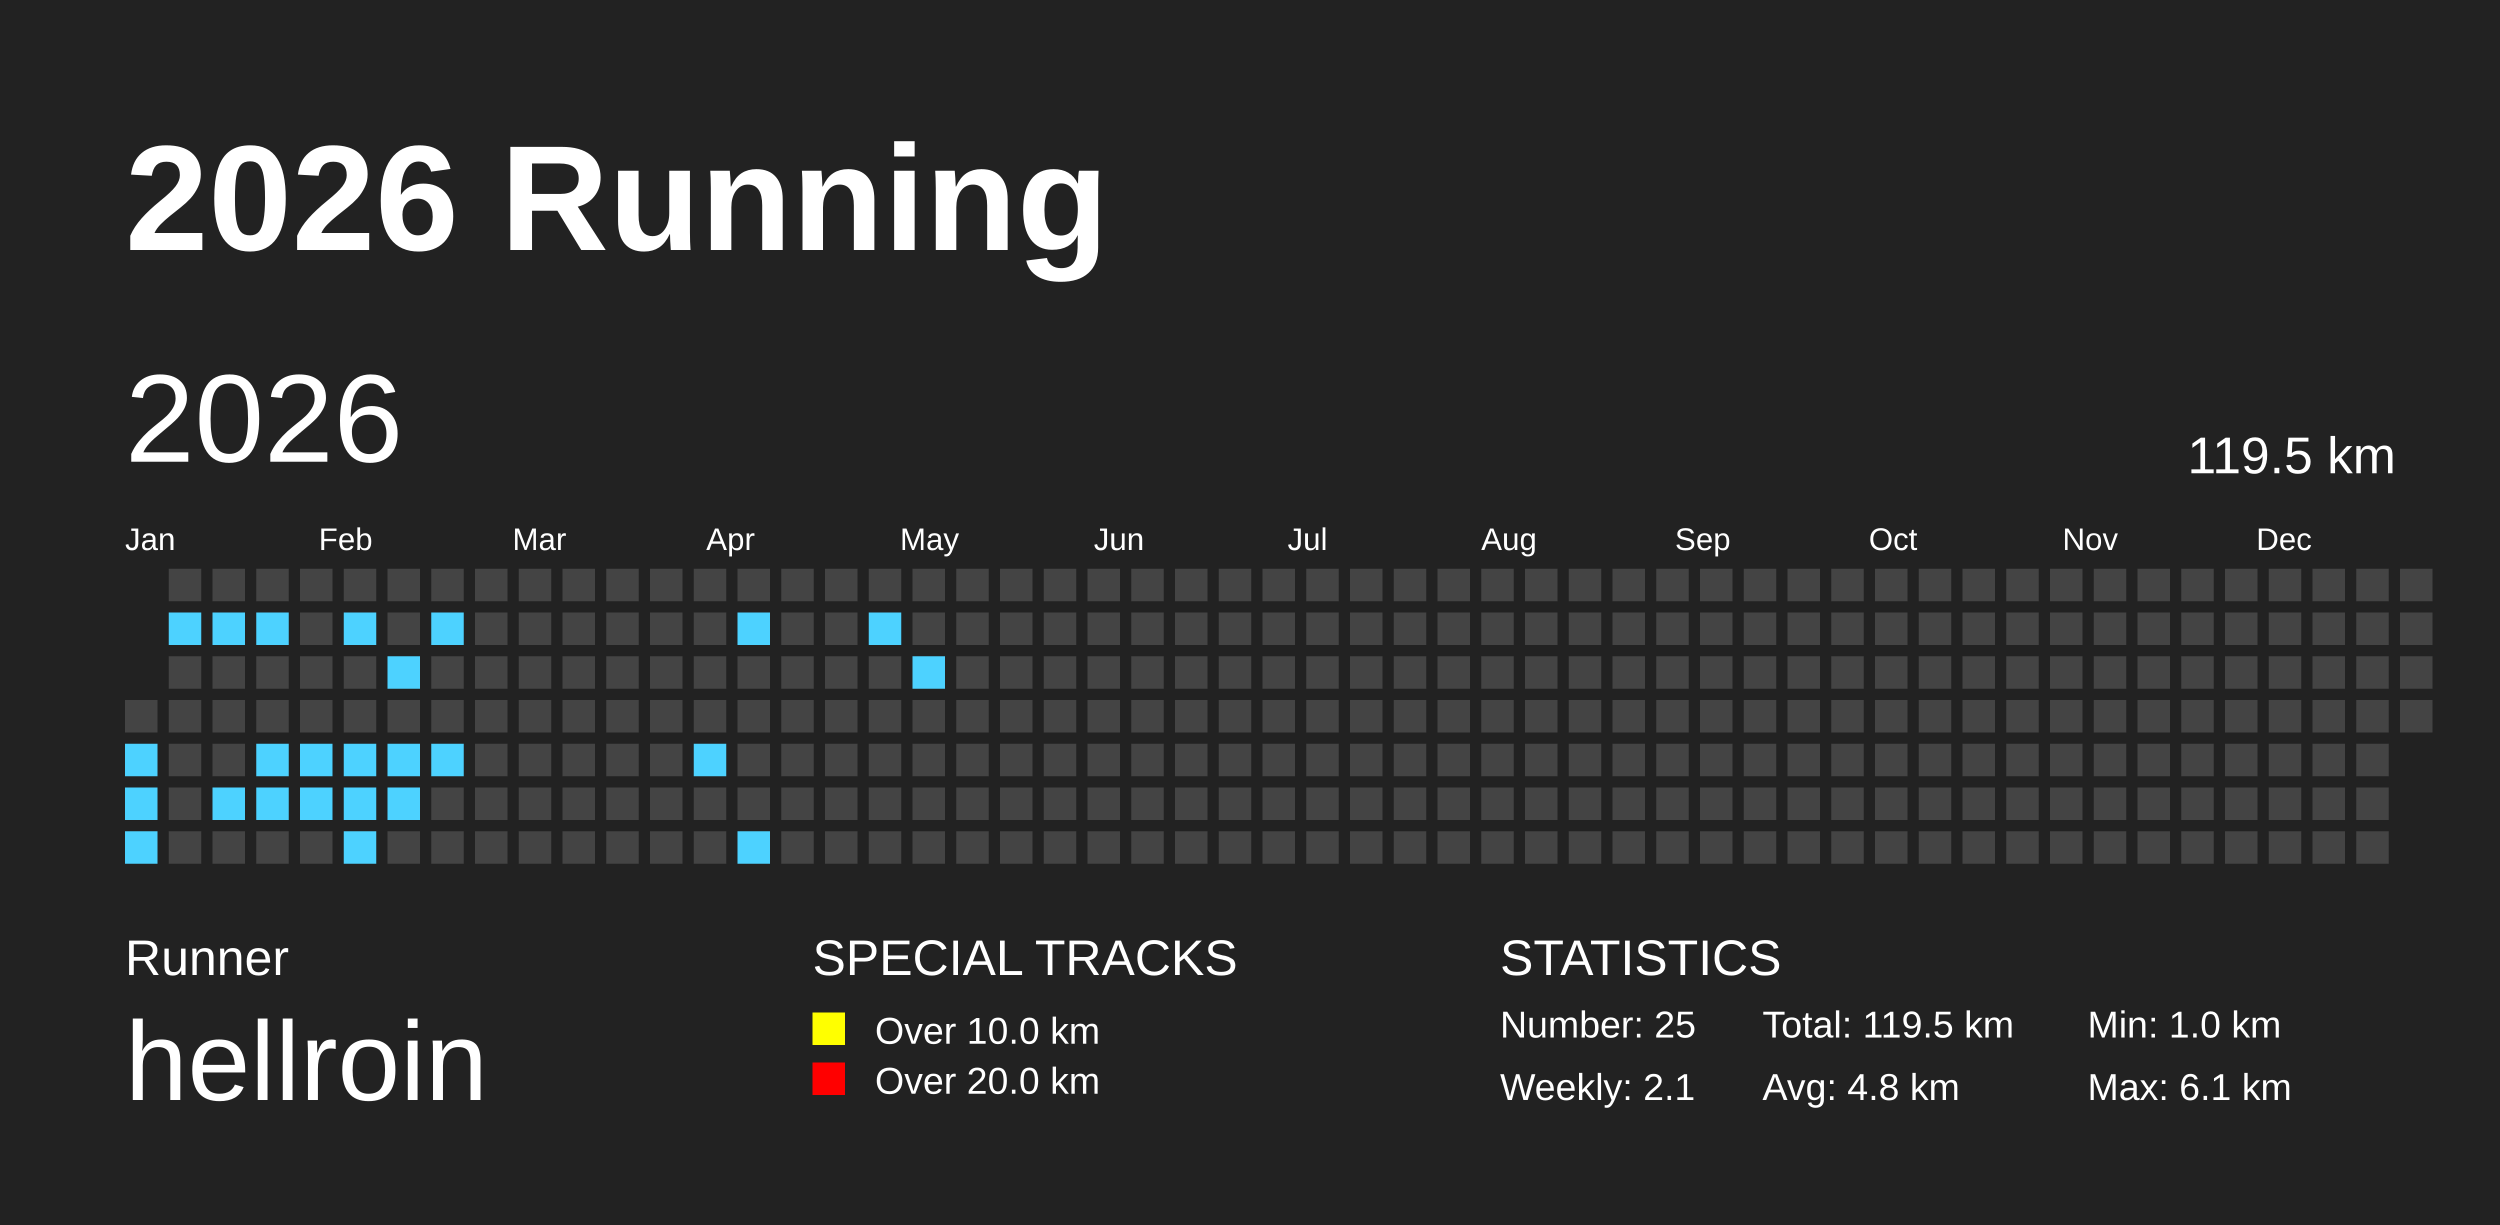
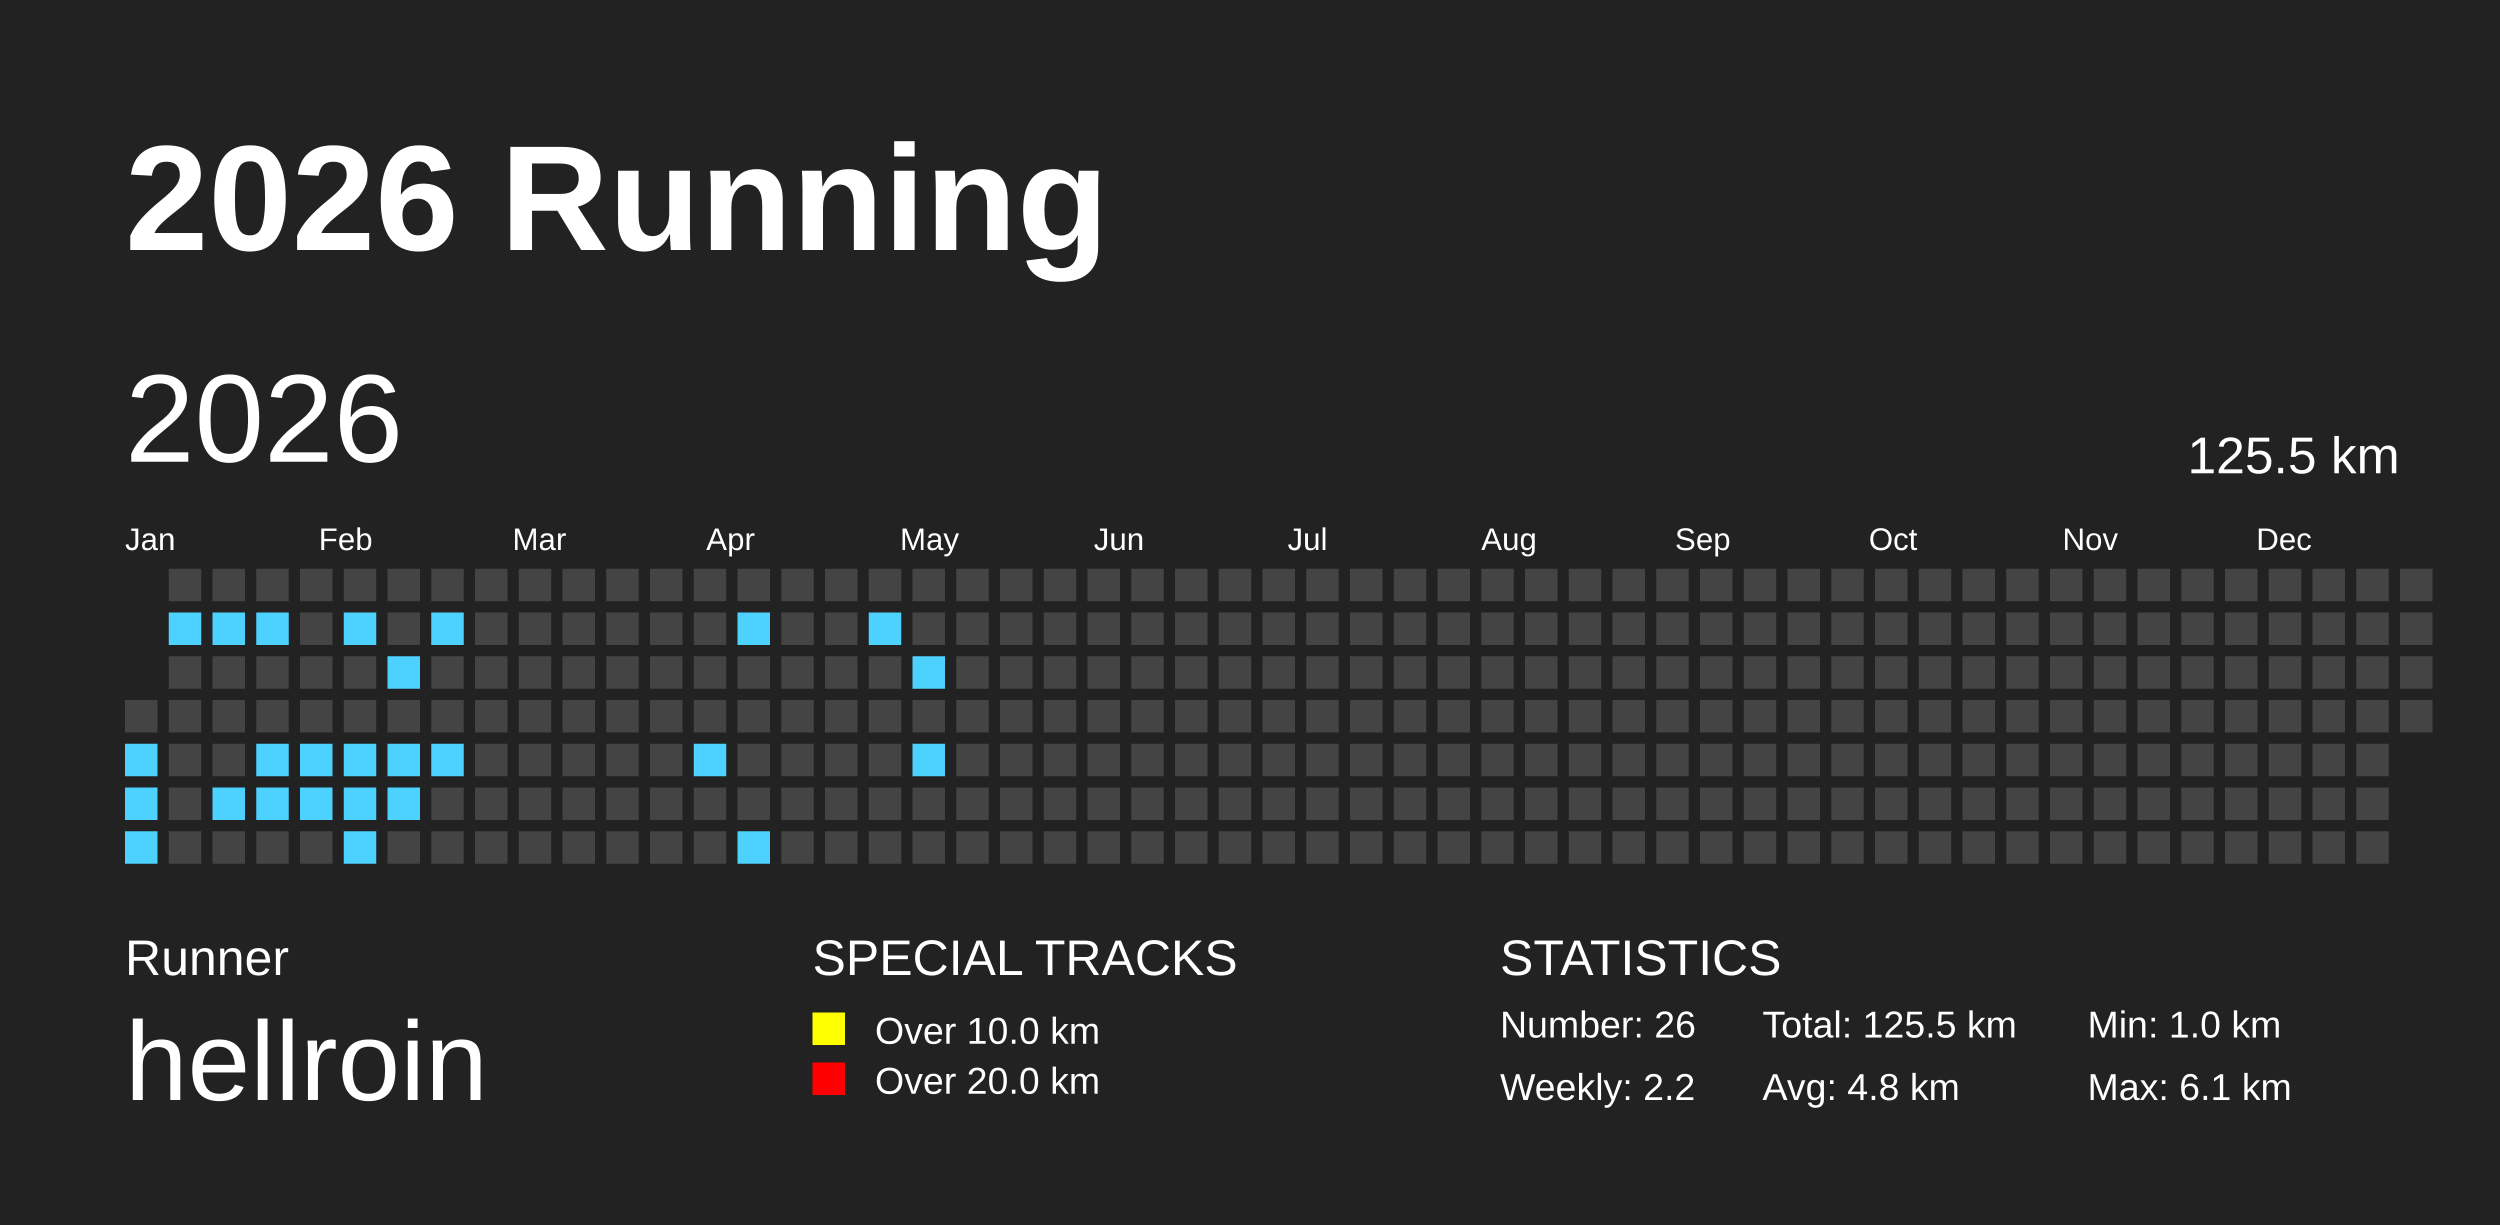
<svg xmlns="http://www.w3.org/2000/svg" baseProfile="full" height="98mm" version="1.1" viewBox="0,0,200,98" width="200mm">
  <defs />
  <rect fill="#222222" height="98" width="200" x="0" y="0" />
  <text fill="#FFFFFF" style="font-size:12px; font-family:Arial; font-weight:bold;" x="10" y="20">2026 Running</text>
  <text fill="#FFFFFF" style="font-size:4px; font-family:Arial" x="10" y="78">Runner</text>
  <text fill="#FFFFFF" style="font-size:9px; font-family:Arial" x="10" y="88">hellroin</text>
  <text fill="#FFFFFF" style="font-size:4px; font-family:Arial" x="65" y="78">SPECIAL TRACKS</text>
  <rect fill="yellow" height="2.6" width="2.6" x="65" y="81" />
  <text fill="#FFFFFF" style="font-size:3px; font-family:Arial" x="70" y="83.5">Over 10.0 km</text>
  <rect fill="red" height="2.6" width="2.6" x="65" y="85" />
  <text fill="#FFFFFF" style="font-size:3px; font-family:Arial" x="70" y="87.5">Over 20.0 km</text>
  <text fill="#FFFFFF" style="font-size:4px; font-family:Arial" x="120" y="78">STATISTICS</text>
-   <text fill="#FFFFFF" style="font-size:3px; font-family:Arial" x="120" y="83">Number: 25</text>
-   <text fill="#FFFFFF" style="font-size:3px; font-family:Arial" x="120" y="88">Weekly: 2.1</text>
-   <text fill="#FFFFFF" style="font-size:3px; font-family:Arial" x="141" y="83">Total: 119.5 km</text>
+   <text fill="#FFFFFF" style="font-size:3px; font-family:Arial" x="120" y="83">Number: 26</text>
+   <text fill="#FFFFFF" style="font-size:3px; font-family:Arial" x="120" y="88">Weekly: 2.2</text>
+   <text fill="#FFFFFF" style="font-size:3px; font-family:Arial" x="141" y="83">Total: 125.5 km</text>
  <text fill="#FFFFFF" style="font-size:3px; font-family:Arial" x="141" y="88">Avg: 4.8 km</text>
  <text fill="#FFFFFF" style="font-size:3px; font-family:Arial" x="167" y="83">Min: 1.0 km</text>
  <text fill="#FFFFFF" style="font-size:3px; font-family:Arial" x="167" y="88">Max: 6.1 km</text>
  <text dominant-baseline="hanging" fill="#FFFFFF" style="font-size:10.0px; font-family:Arial;" x="10" y="30">2026</text>
-   <text dominant-baseline="hanging" fill="#FFFFFF" style="font-size:4.125px; font-family:Arial;" x="175" y="35">119.5 km</text>
+   <text dominant-baseline="hanging" fill="#FFFFFF" style="font-size:4.125px; font-family:Arial;" x="175" y="35">125.5 km</text>
  <text fill="#FFFFFF" style="font-size:2.5px; font-family:Arial" x="10.0" y="44">Jan</text>
  <text fill="#FFFFFF" style="font-size:2.5px; font-family:Arial" x="25.5" y="44">Feb</text>
  <text fill="#FFFFFF" style="font-size:2.5px; font-family:Arial" x="41.0" y="44">Mar</text>
  <text fill="#FFFFFF" style="font-size:2.5px; font-family:Arial" x="56.5" y="44">Apr</text>
  <text fill="#FFFFFF" style="font-size:2.5px; font-family:Arial" x="72.0" y="44">May</text>
  <text fill="#FFFFFF" style="font-size:2.5px; font-family:Arial" x="87.5" y="44">Jun</text>
  <text fill="#FFFFFF" style="font-size:2.5px; font-family:Arial" x="103.0" y="44">Jul</text>
  <text fill="#FFFFFF" style="font-size:2.5px; font-family:Arial" x="118.5" y="44">Aug</text>
  <text fill="#FFFFFF" style="font-size:2.5px; font-family:Arial" x="134.0" y="44">Sep</text>
  <text fill="#FFFFFF" style="font-size:2.5px; font-family:Arial" x="149.5" y="44">Oct</text>
  <text fill="#FFFFFF" style="font-size:2.5px; font-family:Arial" x="165.0" y="44">Nov</text>
  <text fill="#FFFFFF" style="font-size:2.5px; font-family:Arial" x="180.5" y="44">Dec</text>
  <rect fill="#444444" height="2.6" width="2.6" x="10.0" y="56.0" />
  <rect fill="#4DD2FF" height="2.6" width="2.6" x="10.0" y="59.5" />
  <rect fill="#4DD2FF" height="2.6" width="2.6" x="10.0" y="63.0" />
  <rect fill="#4DD2FF" height="2.6" width="2.6" x="10.0" y="66.5" />
  <rect fill="#444444" height="2.6" width="2.6" x="13.5" y="45.5" />
  <rect fill="#4DD2FF" height="2.6" width="2.6" x="13.5" y="49.0" />
  <rect fill="#444444" height="2.6" width="2.6" x="13.5" y="52.5" />
  <rect fill="#444444" height="2.6" width="2.6" x="13.5" y="56.0" />
  <rect fill="#444444" height="2.6" width="2.6" x="13.5" y="59.5" />
  <rect fill="#444444" height="2.6" width="2.6" x="13.5" y="63.0" />
  <rect fill="#444444" height="2.6" width="2.6" x="13.5" y="66.5" />
  <rect fill="#444444" height="2.6" width="2.6" x="17.0" y="45.5" />
  <rect fill="#4DD2FF" height="2.6" width="2.6" x="17.0" y="49.0" />
  <rect fill="#444444" height="2.6" width="2.6" x="17.0" y="52.5" />
  <rect fill="#444444" height="2.6" width="2.6" x="17.0" y="56.0" />
  <rect fill="#444444" height="2.6" width="2.6" x="17.0" y="59.5" />
  <rect fill="#4DD2FF" height="2.6" width="2.6" x="17.0" y="63.0" />
  <rect fill="#444444" height="2.6" width="2.6" x="17.0" y="66.5" />
  <rect fill="#444444" height="2.6" width="2.6" x="20.5" y="45.5" />
  <rect fill="#4DD2FF" height="2.6" width="2.6" x="20.5" y="49.0" />
  <rect fill="#444444" height="2.6" width="2.6" x="20.5" y="52.5" />
  <rect fill="#444444" height="2.6" width="2.6" x="20.5" y="56.0" />
  <rect fill="#4DD2FF" height="2.6" width="2.6" x="20.5" y="59.5" />
  <rect fill="#4DD2FF" height="2.6" width="2.6" x="20.5" y="63.0" />
  <rect fill="#444444" height="2.6" width="2.6" x="20.5" y="66.5" />
  <rect fill="#444444" height="2.6" width="2.6" x="24.0" y="45.5" />
  <rect fill="#444444" height="2.6" width="2.6" x="24.0" y="49.0" />
  <rect fill="#444444" height="2.6" width="2.6" x="24.0" y="52.5" />
  <rect fill="#444444" height="2.6" width="2.6" x="24.0" y="56.0" />
  <rect fill="#4DD2FF" height="2.6" width="2.6" x="24.0" y="59.5" />
  <rect fill="#4DD2FF" height="2.6" width="2.6" x="24.0" y="63.0" />
  <rect fill="#444444" height="2.6" width="2.6" x="24.0" y="66.5" />
  <rect fill="#444444" height="2.6" width="2.6" x="27.5" y="45.5" />
  <rect fill="#4DD2FF" height="2.6" width="2.6" x="27.5" y="49.0" />
  <rect fill="#444444" height="2.6" width="2.6" x="27.5" y="52.5" />
  <rect fill="#444444" height="2.6" width="2.6" x="27.5" y="56.0" />
  <rect fill="#4DD2FF" height="2.6" width="2.6" x="27.5" y="59.5" />
  <rect fill="#4DD2FF" height="2.6" width="2.6" x="27.5" y="63.0" />
  <rect fill="#4DD2FF" height="2.6" width="2.6" x="27.5" y="66.5" />
  <rect fill="#444444" height="2.6" width="2.6" x="31.0" y="45.5" />
  <rect fill="#444444" height="2.6" width="2.6" x="31.0" y="49.0" />
  <rect fill="#4DD2FF" height="2.6" width="2.6" x="31.0" y="52.5" />
  <rect fill="#444444" height="2.6" width="2.6" x="31.0" y="56.0" />
  <rect fill="#4DD2FF" height="2.6" width="2.6" x="31.0" y="59.5" />
  <rect fill="#4DD2FF" height="2.6" width="2.6" x="31.0" y="63.0" />
  <rect fill="#444444" height="2.6" width="2.6" x="31.0" y="66.5" />
  <rect fill="#444444" height="2.6" width="2.6" x="34.5" y="45.5" />
  <rect fill="#4DD2FF" height="2.6" width="2.6" x="34.5" y="49.0" />
  <rect fill="#444444" height="2.6" width="2.6" x="34.5" y="52.5" />
  <rect fill="#444444" height="2.6" width="2.6" x="34.5" y="56.0" />
  <rect fill="#4DD2FF" height="2.6" width="2.6" x="34.5" y="59.5" />
  <rect fill="#444444" height="2.6" width="2.6" x="34.5" y="63.0" />
  <rect fill="#444444" height="2.6" width="2.6" x="34.5" y="66.5" />
  <rect fill="#444444" height="2.6" width="2.6" x="38.0" y="45.5" />
  <rect fill="#444444" height="2.6" width="2.6" x="38.0" y="49.0" />
  <rect fill="#444444" height="2.6" width="2.6" x="38.0" y="52.5" />
  <rect fill="#444444" height="2.6" width="2.6" x="38.0" y="56.0" />
  <rect fill="#444444" height="2.6" width="2.6" x="38.0" y="59.5" />
  <rect fill="#444444" height="2.6" width="2.6" x="38.0" y="63.0" />
  <rect fill="#444444" height="2.6" width="2.6" x="38.0" y="66.5" />
  <rect fill="#444444" height="2.6" width="2.6" x="41.5" y="45.5" />
  <rect fill="#444444" height="2.6" width="2.6" x="41.5" y="49.0" />
  <rect fill="#444444" height="2.6" width="2.6" x="41.5" y="52.5" />
  <rect fill="#444444" height="2.6" width="2.6" x="41.5" y="56.0" />
  <rect fill="#444444" height="2.6" width="2.6" x="41.5" y="59.5" />
  <rect fill="#444444" height="2.6" width="2.6" x="41.5" y="63.0" />
  <rect fill="#444444" height="2.6" width="2.6" x="41.5" y="66.5" />
  <rect fill="#444444" height="2.6" width="2.6" x="45.0" y="45.5" />
  <rect fill="#444444" height="2.6" width="2.6" x="45.0" y="49.0" />
  <rect fill="#444444" height="2.6" width="2.6" x="45.0" y="52.5" />
  <rect fill="#444444" height="2.6" width="2.6" x="45.0" y="56.0" />
  <rect fill="#444444" height="2.6" width="2.6" x="45.0" y="59.5" />
  <rect fill="#444444" height="2.6" width="2.6" x="45.0" y="63.0" />
  <rect fill="#444444" height="2.6" width="2.6" x="45.0" y="66.5" />
  <rect fill="#444444" height="2.6" width="2.6" x="48.5" y="45.5" />
  <rect fill="#444444" height="2.6" width="2.6" x="48.5" y="49.0" />
  <rect fill="#444444" height="2.6" width="2.6" x="48.5" y="52.5" />
  <rect fill="#444444" height="2.6" width="2.6" x="48.5" y="56.0" />
  <rect fill="#444444" height="2.6" width="2.6" x="48.5" y="59.5" />
  <rect fill="#444444" height="2.6" width="2.6" x="48.5" y="63.0" />
  <rect fill="#444444" height="2.6" width="2.6" x="48.5" y="66.5" />
  <rect fill="#444444" height="2.6" width="2.6" x="52.0" y="45.5" />
  <rect fill="#444444" height="2.6" width="2.6" x="52.0" y="49.0" />
  <rect fill="#444444" height="2.6" width="2.6" x="52.0" y="52.5" />
  <rect fill="#444444" height="2.6" width="2.6" x="52.0" y="56.0" />
  <rect fill="#444444" height="2.6" width="2.6" x="52.0" y="59.5" />
  <rect fill="#444444" height="2.6" width="2.6" x="52.0" y="63.0" />
  <rect fill="#444444" height="2.6" width="2.6" x="52.0" y="66.5" />
  <rect fill="#444444" height="2.6" width="2.6" x="55.5" y="45.5" />
  <rect fill="#444444" height="2.6" width="2.6" x="55.5" y="49.0" />
  <rect fill="#444444" height="2.6" width="2.6" x="55.5" y="52.5" />
  <rect fill="#444444" height="2.6" width="2.6" x="55.5" y="56.0" />
  <rect fill="#4DD2FF" height="2.6" width="2.6" x="55.5" y="59.5" />
  <rect fill="#444444" height="2.6" width="2.6" x="55.5" y="63.0" />
  <rect fill="#444444" height="2.6" width="2.6" x="55.5" y="66.5" />
  <rect fill="#444444" height="2.6" width="2.6" x="59.0" y="45.5" />
  <rect fill="#4DD2FF" height="2.6" width="2.6" x="59.0" y="49.0" />
  <rect fill="#444444" height="2.6" width="2.6" x="59.0" y="52.5" />
  <rect fill="#444444" height="2.6" width="2.6" x="59.0" y="56.0" />
  <rect fill="#444444" height="2.6" width="2.6" x="59.0" y="59.5" />
  <rect fill="#444444" height="2.6" width="2.6" x="59.0" y="63.0" />
  <rect fill="#4DD2FF" height="2.6" width="2.6" x="59.0" y="66.5" />
  <rect fill="#444444" height="2.6" width="2.6" x="62.5" y="45.5" />
  <rect fill="#444444" height="2.6" width="2.6" x="62.5" y="49.0" />
  <rect fill="#444444" height="2.6" width="2.6" x="62.5" y="52.5" />
  <rect fill="#444444" height="2.6" width="2.6" x="62.5" y="56.0" />
  <rect fill="#444444" height="2.6" width="2.6" x="62.5" y="59.5" />
  <rect fill="#444444" height="2.6" width="2.6" x="62.5" y="63.0" />
  <rect fill="#444444" height="2.6" width="2.6" x="62.5" y="66.5" />
  <rect fill="#444444" height="2.6" width="2.6" x="66.0" y="45.5" />
  <rect fill="#444444" height="2.6" width="2.6" x="66.0" y="49.0" />
  <rect fill="#444444" height="2.6" width="2.6" x="66.0" y="52.5" />
  <rect fill="#444444" height="2.6" width="2.6" x="66.0" y="56.0" />
  <rect fill="#444444" height="2.6" width="2.6" x="66.0" y="59.5" />
  <rect fill="#444444" height="2.6" width="2.6" x="66.0" y="63.0" />
  <rect fill="#444444" height="2.6" width="2.6" x="66.0" y="66.5" />
  <rect fill="#444444" height="2.6" width="2.6" x="69.5" y="45.5" />
  <rect fill="#4DD2FF" height="2.6" width="2.6" x="69.5" y="49.0" />
  <rect fill="#444444" height="2.6" width="2.6" x="69.5" y="52.5" />
  <rect fill="#444444" height="2.6" width="2.6" x="69.5" y="56.0" />
  <rect fill="#444444" height="2.6" width="2.6" x="69.5" y="59.5" />
  <rect fill="#444444" height="2.6" width="2.6" x="69.5" y="63.0" />
  <rect fill="#444444" height="2.6" width="2.6" x="69.5" y="66.5" />
  <rect fill="#444444" height="2.6" width="2.6" x="73.0" y="45.5" />
  <rect fill="#444444" height="2.6" width="2.6" x="73.0" y="49.0" />
  <rect fill="#4DD2FF" height="2.6" width="2.6" x="73.0" y="52.5" />
  <rect fill="#444444" height="2.6" width="2.6" x="73.0" y="56.0" />
-   <rect fill="#444444" height="2.6" width="2.6" x="73.0" y="59.5" />
+   <rect fill="#4DD2FF" height="2.6" width="2.6" x="73.0" y="59.5" />
  <rect fill="#444444" height="2.6" width="2.6" x="73.0" y="63.0" />
  <rect fill="#444444" height="2.6" width="2.6" x="73.0" y="66.5" />
  <rect fill="#444444" height="2.6" width="2.6" x="76.5" y="45.5" />
  <rect fill="#444444" height="2.6" width="2.6" x="76.5" y="49.0" />
  <rect fill="#444444" height="2.6" width="2.6" x="76.5" y="52.5" />
  <rect fill="#444444" height="2.6" width="2.6" x="76.5" y="56.0" />
  <rect fill="#444444" height="2.6" width="2.6" x="76.5" y="59.5" />
  <rect fill="#444444" height="2.6" width="2.6" x="76.5" y="63.0" />
  <rect fill="#444444" height="2.6" width="2.6" x="76.5" y="66.5" />
  <rect fill="#444444" height="2.6" width="2.6" x="80.0" y="45.5" />
  <rect fill="#444444" height="2.6" width="2.6" x="80.0" y="49.0" />
  <rect fill="#444444" height="2.6" width="2.6" x="80.0" y="52.5" />
  <rect fill="#444444" height="2.6" width="2.6" x="80.0" y="56.0" />
  <rect fill="#444444" height="2.6" width="2.6" x="80.0" y="59.5" />
  <rect fill="#444444" height="2.6" width="2.6" x="80.0" y="63.0" />
  <rect fill="#444444" height="2.6" width="2.6" x="80.0" y="66.5" />
  <rect fill="#444444" height="2.6" width="2.6" x="83.5" y="45.5" />
  <rect fill="#444444" height="2.6" width="2.6" x="83.5" y="49.0" />
  <rect fill="#444444" height="2.6" width="2.6" x="83.5" y="52.5" />
  <rect fill="#444444" height="2.6" width="2.6" x="83.5" y="56.0" />
  <rect fill="#444444" height="2.6" width="2.6" x="83.5" y="59.5" />
  <rect fill="#444444" height="2.6" width="2.6" x="83.5" y="63.0" />
  <rect fill="#444444" height="2.6" width="2.6" x="83.5" y="66.5" />
  <rect fill="#444444" height="2.6" width="2.6" x="87.0" y="45.5" />
  <rect fill="#444444" height="2.6" width="2.6" x="87.0" y="49.0" />
  <rect fill="#444444" height="2.6" width="2.6" x="87.0" y="52.5" />
  <rect fill="#444444" height="2.6" width="2.6" x="87.0" y="56.0" />
  <rect fill="#444444" height="2.6" width="2.6" x="87.0" y="59.5" />
  <rect fill="#444444" height="2.6" width="2.6" x="87.0" y="63.0" />
  <rect fill="#444444" height="2.6" width="2.6" x="87.0" y="66.5" />
  <rect fill="#444444" height="2.6" width="2.6" x="90.5" y="45.5" />
  <rect fill="#444444" height="2.6" width="2.6" x="90.5" y="49.0" />
  <rect fill="#444444" height="2.6" width="2.6" x="90.5" y="52.5" />
  <rect fill="#444444" height="2.6" width="2.6" x="90.5" y="56.0" />
  <rect fill="#444444" height="2.6" width="2.6" x="90.5" y="59.5" />
  <rect fill="#444444" height="2.6" width="2.6" x="90.5" y="63.0" />
  <rect fill="#444444" height="2.6" width="2.6" x="90.5" y="66.5" />
  <rect fill="#444444" height="2.6" width="2.6" x="94.0" y="45.5" />
  <rect fill="#444444" height="2.6" width="2.6" x="94.0" y="49.0" />
  <rect fill="#444444" height="2.6" width="2.6" x="94.0" y="52.5" />
  <rect fill="#444444" height="2.6" width="2.6" x="94.0" y="56.0" />
  <rect fill="#444444" height="2.6" width="2.6" x="94.0" y="59.5" />
  <rect fill="#444444" height="2.6" width="2.6" x="94.0" y="63.0" />
  <rect fill="#444444" height="2.6" width="2.6" x="94.0" y="66.5" />
  <rect fill="#444444" height="2.6" width="2.6" x="97.5" y="45.5" />
  <rect fill="#444444" height="2.6" width="2.6" x="97.5" y="49.0" />
  <rect fill="#444444" height="2.6" width="2.6" x="97.5" y="52.5" />
  <rect fill="#444444" height="2.6" width="2.6" x="97.5" y="56.0" />
  <rect fill="#444444" height="2.6" width="2.6" x="97.5" y="59.5" />
  <rect fill="#444444" height="2.6" width="2.6" x="97.5" y="63.0" />
  <rect fill="#444444" height="2.6" width="2.6" x="97.5" y="66.5" />
  <rect fill="#444444" height="2.6" width="2.6" x="101.0" y="45.5" />
  <rect fill="#444444" height="2.6" width="2.6" x="101.0" y="49.0" />
  <rect fill="#444444" height="2.6" width="2.6" x="101.0" y="52.5" />
  <rect fill="#444444" height="2.6" width="2.6" x="101.0" y="56.0" />
  <rect fill="#444444" height="2.6" width="2.6" x="101.0" y="59.5" />
  <rect fill="#444444" height="2.6" width="2.6" x="101.0" y="63.0" />
  <rect fill="#444444" height="2.6" width="2.6" x="101.0" y="66.5" />
  <rect fill="#444444" height="2.6" width="2.6" x="104.5" y="45.5" />
  <rect fill="#444444" height="2.6" width="2.6" x="104.5" y="49.0" />
  <rect fill="#444444" height="2.6" width="2.6" x="104.5" y="52.5" />
  <rect fill="#444444" height="2.6" width="2.6" x="104.5" y="56.0" />
  <rect fill="#444444" height="2.6" width="2.6" x="104.5" y="59.5" />
  <rect fill="#444444" height="2.6" width="2.6" x="104.5" y="63.0" />
  <rect fill="#444444" height="2.6" width="2.6" x="104.5" y="66.5" />
  <rect fill="#444444" height="2.6" width="2.6" x="108.0" y="45.5" />
  <rect fill="#444444" height="2.6" width="2.6" x="108.0" y="49.0" />
  <rect fill="#444444" height="2.6" width="2.6" x="108.0" y="52.5" />
  <rect fill="#444444" height="2.6" width="2.6" x="108.0" y="56.0" />
  <rect fill="#444444" height="2.6" width="2.6" x="108.0" y="59.5" />
  <rect fill="#444444" height="2.6" width="2.6" x="108.0" y="63.0" />
  <rect fill="#444444" height="2.6" width="2.6" x="108.0" y="66.5" />
  <rect fill="#444444" height="2.6" width="2.6" x="111.5" y="45.5" />
  <rect fill="#444444" height="2.6" width="2.6" x="111.5" y="49.0" />
  <rect fill="#444444" height="2.6" width="2.6" x="111.5" y="52.5" />
  <rect fill="#444444" height="2.6" width="2.6" x="111.5" y="56.0" />
  <rect fill="#444444" height="2.6" width="2.6" x="111.5" y="59.5" />
  <rect fill="#444444" height="2.6" width="2.6" x="111.5" y="63.0" />
  <rect fill="#444444" height="2.6" width="2.6" x="111.5" y="66.5" />
  <rect fill="#444444" height="2.6" width="2.6" x="115.0" y="45.5" />
  <rect fill="#444444" height="2.6" width="2.6" x="115.0" y="49.0" />
  <rect fill="#444444" height="2.6" width="2.6" x="115.0" y="52.5" />
  <rect fill="#444444" height="2.6" width="2.6" x="115.0" y="56.0" />
  <rect fill="#444444" height="2.6" width="2.6" x="115.0" y="59.5" />
  <rect fill="#444444" height="2.6" width="2.6" x="115.0" y="63.0" />
  <rect fill="#444444" height="2.6" width="2.6" x="115.0" y="66.5" />
  <rect fill="#444444" height="2.6" width="2.6" x="118.5" y="45.5" />
  <rect fill="#444444" height="2.6" width="2.6" x="118.5" y="49.0" />
  <rect fill="#444444" height="2.6" width="2.6" x="118.5" y="52.5" />
  <rect fill="#444444" height="2.6" width="2.6" x="118.5" y="56.0" />
  <rect fill="#444444" height="2.6" width="2.6" x="118.5" y="59.5" />
  <rect fill="#444444" height="2.6" width="2.6" x="118.5" y="63.0" />
  <rect fill="#444444" height="2.6" width="2.6" x="118.5" y="66.5" />
  <rect fill="#444444" height="2.6" width="2.6" x="122.0" y="45.5" />
  <rect fill="#444444" height="2.6" width="2.6" x="122.0" y="49.0" />
  <rect fill="#444444" height="2.6" width="2.6" x="122.0" y="52.5" />
  <rect fill="#444444" height="2.6" width="2.6" x="122.0" y="56.0" />
  <rect fill="#444444" height="2.6" width="2.6" x="122.0" y="59.5" />
  <rect fill="#444444" height="2.6" width="2.6" x="122.0" y="63.0" />
  <rect fill="#444444" height="2.6" width="2.6" x="122.0" y="66.5" />
  <rect fill="#444444" height="2.6" width="2.6" x="125.5" y="45.5" />
  <rect fill="#444444" height="2.6" width="2.6" x="125.5" y="49.0" />
  <rect fill="#444444" height="2.6" width="2.6" x="125.5" y="52.5" />
  <rect fill="#444444" height="2.6" width="2.6" x="125.5" y="56.0" />
  <rect fill="#444444" height="2.6" width="2.6" x="125.5" y="59.5" />
  <rect fill="#444444" height="2.6" width="2.6" x="125.5" y="63.0" />
  <rect fill="#444444" height="2.6" width="2.6" x="125.5" y="66.5" />
  <rect fill="#444444" height="2.6" width="2.6" x="129.0" y="45.5" />
  <rect fill="#444444" height="2.6" width="2.6" x="129.0" y="49.0" />
  <rect fill="#444444" height="2.6" width="2.6" x="129.0" y="52.5" />
  <rect fill="#444444" height="2.6" width="2.6" x="129.0" y="56.0" />
  <rect fill="#444444" height="2.6" width="2.6" x="129.0" y="59.5" />
  <rect fill="#444444" height="2.6" width="2.6" x="129.0" y="63.0" />
  <rect fill="#444444" height="2.6" width="2.6" x="129.0" y="66.5" />
  <rect fill="#444444" height="2.6" width="2.6" x="132.5" y="45.5" />
  <rect fill="#444444" height="2.6" width="2.6" x="132.5" y="49.0" />
  <rect fill="#444444" height="2.6" width="2.6" x="132.5" y="52.5" />
  <rect fill="#444444" height="2.6" width="2.6" x="132.5" y="56.0" />
  <rect fill="#444444" height="2.6" width="2.6" x="132.5" y="59.5" />
  <rect fill="#444444" height="2.6" width="2.6" x="132.5" y="63.0" />
  <rect fill="#444444" height="2.6" width="2.6" x="132.5" y="66.5" />
  <rect fill="#444444" height="2.6" width="2.6" x="136.0" y="45.5" />
  <rect fill="#444444" height="2.6" width="2.6" x="136.0" y="49.0" />
  <rect fill="#444444" height="2.6" width="2.6" x="136.0" y="52.5" />
  <rect fill="#444444" height="2.6" width="2.6" x="136.0" y="56.0" />
  <rect fill="#444444" height="2.6" width="2.6" x="136.0" y="59.5" />
  <rect fill="#444444" height="2.6" width="2.6" x="136.0" y="63.0" />
  <rect fill="#444444" height="2.6" width="2.6" x="136.0" y="66.5" />
  <rect fill="#444444" height="2.6" width="2.6" x="139.5" y="45.5" />
  <rect fill="#444444" height="2.6" width="2.6" x="139.5" y="49.0" />
  <rect fill="#444444" height="2.6" width="2.6" x="139.5" y="52.5" />
  <rect fill="#444444" height="2.6" width="2.6" x="139.5" y="56.0" />
  <rect fill="#444444" height="2.6" width="2.6" x="139.5" y="59.5" />
  <rect fill="#444444" height="2.6" width="2.6" x="139.5" y="63.0" />
  <rect fill="#444444" height="2.6" width="2.6" x="139.5" y="66.5" />
  <rect fill="#444444" height="2.6" width="2.6" x="143.0" y="45.5" />
  <rect fill="#444444" height="2.6" width="2.6" x="143.0" y="49.0" />
  <rect fill="#444444" height="2.6" width="2.6" x="143.0" y="52.5" />
  <rect fill="#444444" height="2.6" width="2.6" x="143.0" y="56.0" />
  <rect fill="#444444" height="2.6" width="2.6" x="143.0" y="59.5" />
  <rect fill="#444444" height="2.6" width="2.6" x="143.0" y="63.0" />
  <rect fill="#444444" height="2.6" width="2.6" x="143.0" y="66.5" />
  <rect fill="#444444" height="2.6" width="2.6" x="146.5" y="45.5" />
  <rect fill="#444444" height="2.6" width="2.6" x="146.5" y="49.0" />
  <rect fill="#444444" height="2.6" width="2.6" x="146.5" y="52.5" />
  <rect fill="#444444" height="2.6" width="2.6" x="146.5" y="56.0" />
  <rect fill="#444444" height="2.6" width="2.6" x="146.5" y="59.5" />
  <rect fill="#444444" height="2.6" width="2.6" x="146.5" y="63.0" />
  <rect fill="#444444" height="2.6" width="2.6" x="146.5" y="66.5" />
  <rect fill="#444444" height="2.6" width="2.6" x="150.0" y="45.5" />
  <rect fill="#444444" height="2.6" width="2.6" x="150.0" y="49.0" />
  <rect fill="#444444" height="2.6" width="2.6" x="150.0" y="52.5" />
  <rect fill="#444444" height="2.6" width="2.6" x="150.0" y="56.0" />
  <rect fill="#444444" height="2.6" width="2.6" x="150.0" y="59.5" />
  <rect fill="#444444" height="2.6" width="2.6" x="150.0" y="63.0" />
  <rect fill="#444444" height="2.6" width="2.6" x="150.0" y="66.5" />
  <rect fill="#444444" height="2.6" width="2.6" x="153.5" y="45.5" />
  <rect fill="#444444" height="2.6" width="2.6" x="153.5" y="49.0" />
  <rect fill="#444444" height="2.6" width="2.6" x="153.5" y="52.5" />
  <rect fill="#444444" height="2.6" width="2.6" x="153.5" y="56.0" />
  <rect fill="#444444" height="2.6" width="2.6" x="153.5" y="59.5" />
  <rect fill="#444444" height="2.6" width="2.6" x="153.5" y="63.0" />
  <rect fill="#444444" height="2.6" width="2.6" x="153.5" y="66.5" />
  <rect fill="#444444" height="2.6" width="2.6" x="157.0" y="45.5" />
  <rect fill="#444444" height="2.6" width="2.6" x="157.0" y="49.0" />
  <rect fill="#444444" height="2.6" width="2.6" x="157.0" y="52.5" />
  <rect fill="#444444" height="2.6" width="2.6" x="157.0" y="56.0" />
  <rect fill="#444444" height="2.6" width="2.6" x="157.0" y="59.5" />
  <rect fill="#444444" height="2.6" width="2.6" x="157.0" y="63.0" />
  <rect fill="#444444" height="2.6" width="2.6" x="157.0" y="66.5" />
  <rect fill="#444444" height="2.6" width="2.6" x="160.5" y="45.5" />
  <rect fill="#444444" height="2.6" width="2.6" x="160.5" y="49.0" />
  <rect fill="#444444" height="2.6" width="2.6" x="160.5" y="52.5" />
  <rect fill="#444444" height="2.6" width="2.6" x="160.5" y="56.0" />
  <rect fill="#444444" height="2.6" width="2.6" x="160.5" y="59.5" />
  <rect fill="#444444" height="2.6" width="2.6" x="160.5" y="63.0" />
  <rect fill="#444444" height="2.6" width="2.6" x="160.5" y="66.5" />
  <rect fill="#444444" height="2.6" width="2.6" x="164.0" y="45.5" />
  <rect fill="#444444" height="2.6" width="2.6" x="164.0" y="49.0" />
  <rect fill="#444444" height="2.6" width="2.6" x="164.0" y="52.5" />
  <rect fill="#444444" height="2.6" width="2.6" x="164.0" y="56.0" />
  <rect fill="#444444" height="2.6" width="2.6" x="164.0" y="59.5" />
  <rect fill="#444444" height="2.6" width="2.6" x="164.0" y="63.0" />
  <rect fill="#444444" height="2.6" width="2.6" x="164.0" y="66.5" />
  <rect fill="#444444" height="2.6" width="2.6" x="167.5" y="45.5" />
  <rect fill="#444444" height="2.6" width="2.6" x="167.5" y="49.0" />
  <rect fill="#444444" height="2.6" width="2.6" x="167.5" y="52.5" />
  <rect fill="#444444" height="2.6" width="2.6" x="167.5" y="56.0" />
  <rect fill="#444444" height="2.6" width="2.6" x="167.5" y="59.5" />
  <rect fill="#444444" height="2.6" width="2.6" x="167.5" y="63.0" />
  <rect fill="#444444" height="2.6" width="2.6" x="167.5" y="66.5" />
  <rect fill="#444444" height="2.6" width="2.6" x="171.0" y="45.5" />
  <rect fill="#444444" height="2.6" width="2.6" x="171.0" y="49.0" />
  <rect fill="#444444" height="2.6" width="2.6" x="171.0" y="52.5" />
  <rect fill="#444444" height="2.6" width="2.6" x="171.0" y="56.0" />
  <rect fill="#444444" height="2.6" width="2.6" x="171.0" y="59.5" />
  <rect fill="#444444" height="2.6" width="2.6" x="171.0" y="63.0" />
  <rect fill="#444444" height="2.6" width="2.6" x="171.0" y="66.5" />
  <rect fill="#444444" height="2.6" width="2.6" x="174.5" y="45.5" />
  <rect fill="#444444" height="2.6" width="2.6" x="174.5" y="49.0" />
  <rect fill="#444444" height="2.6" width="2.6" x="174.5" y="52.5" />
  <rect fill="#444444" height="2.6" width="2.6" x="174.5" y="56.0" />
  <rect fill="#444444" height="2.6" width="2.6" x="174.5" y="59.5" />
  <rect fill="#444444" height="2.6" width="2.6" x="174.5" y="63.0" />
  <rect fill="#444444" height="2.6" width="2.6" x="174.5" y="66.5" />
  <rect fill="#444444" height="2.6" width="2.6" x="178.0" y="45.5" />
  <rect fill="#444444" height="2.6" width="2.6" x="178.0" y="49.0" />
  <rect fill="#444444" height="2.6" width="2.6" x="178.0" y="52.5" />
  <rect fill="#444444" height="2.6" width="2.6" x="178.0" y="56.0" />
  <rect fill="#444444" height="2.6" width="2.6" x="178.0" y="59.5" />
  <rect fill="#444444" height="2.6" width="2.6" x="178.0" y="63.0" />
  <rect fill="#444444" height="2.6" width="2.6" x="178.0" y="66.5" />
  <rect fill="#444444" height="2.6" width="2.6" x="181.5" y="45.5" />
  <rect fill="#444444" height="2.6" width="2.6" x="181.5" y="49.0" />
  <rect fill="#444444" height="2.6" width="2.6" x="181.5" y="52.5" />
  <rect fill="#444444" height="2.6" width="2.6" x="181.5" y="56.0" />
  <rect fill="#444444" height="2.6" width="2.6" x="181.5" y="59.5" />
  <rect fill="#444444" height="2.6" width="2.6" x="181.5" y="63.0" />
  <rect fill="#444444" height="2.6" width="2.6" x="181.5" y="66.5" />
  <rect fill="#444444" height="2.6" width="2.6" x="185.0" y="45.5" />
  <rect fill="#444444" height="2.6" width="2.6" x="185.0" y="49.0" />
  <rect fill="#444444" height="2.6" width="2.6" x="185.0" y="52.5" />
  <rect fill="#444444" height="2.6" width="2.6" x="185.0" y="56.0" />
  <rect fill="#444444" height="2.6" width="2.6" x="185.0" y="59.5" />
  <rect fill="#444444" height="2.6" width="2.6" x="185.0" y="63.0" />
  <rect fill="#444444" height="2.6" width="2.6" x="185.0" y="66.5" />
  <rect fill="#444444" height="2.6" width="2.6" x="188.5" y="45.5" />
  <rect fill="#444444" height="2.6" width="2.6" x="188.5" y="49.0" />
  <rect fill="#444444" height="2.6" width="2.6" x="188.5" y="52.5" />
  <rect fill="#444444" height="2.6" width="2.6" x="188.5" y="56.0" />
  <rect fill="#444444" height="2.6" width="2.6" x="188.5" y="59.5" />
  <rect fill="#444444" height="2.6" width="2.6" x="188.5" y="63.0" />
  <rect fill="#444444" height="2.6" width="2.6" x="188.5" y="66.5" />
  <rect fill="#444444" height="2.6" width="2.6" x="192.0" y="45.5" />
  <rect fill="#444444" height="2.6" width="2.6" x="192.0" y="49.0" />
  <rect fill="#444444" height="2.6" width="2.6" x="192.0" y="52.5" />
  <rect fill="#444444" height="2.6" width="2.6" x="192.0" y="56.0" />
</svg>
